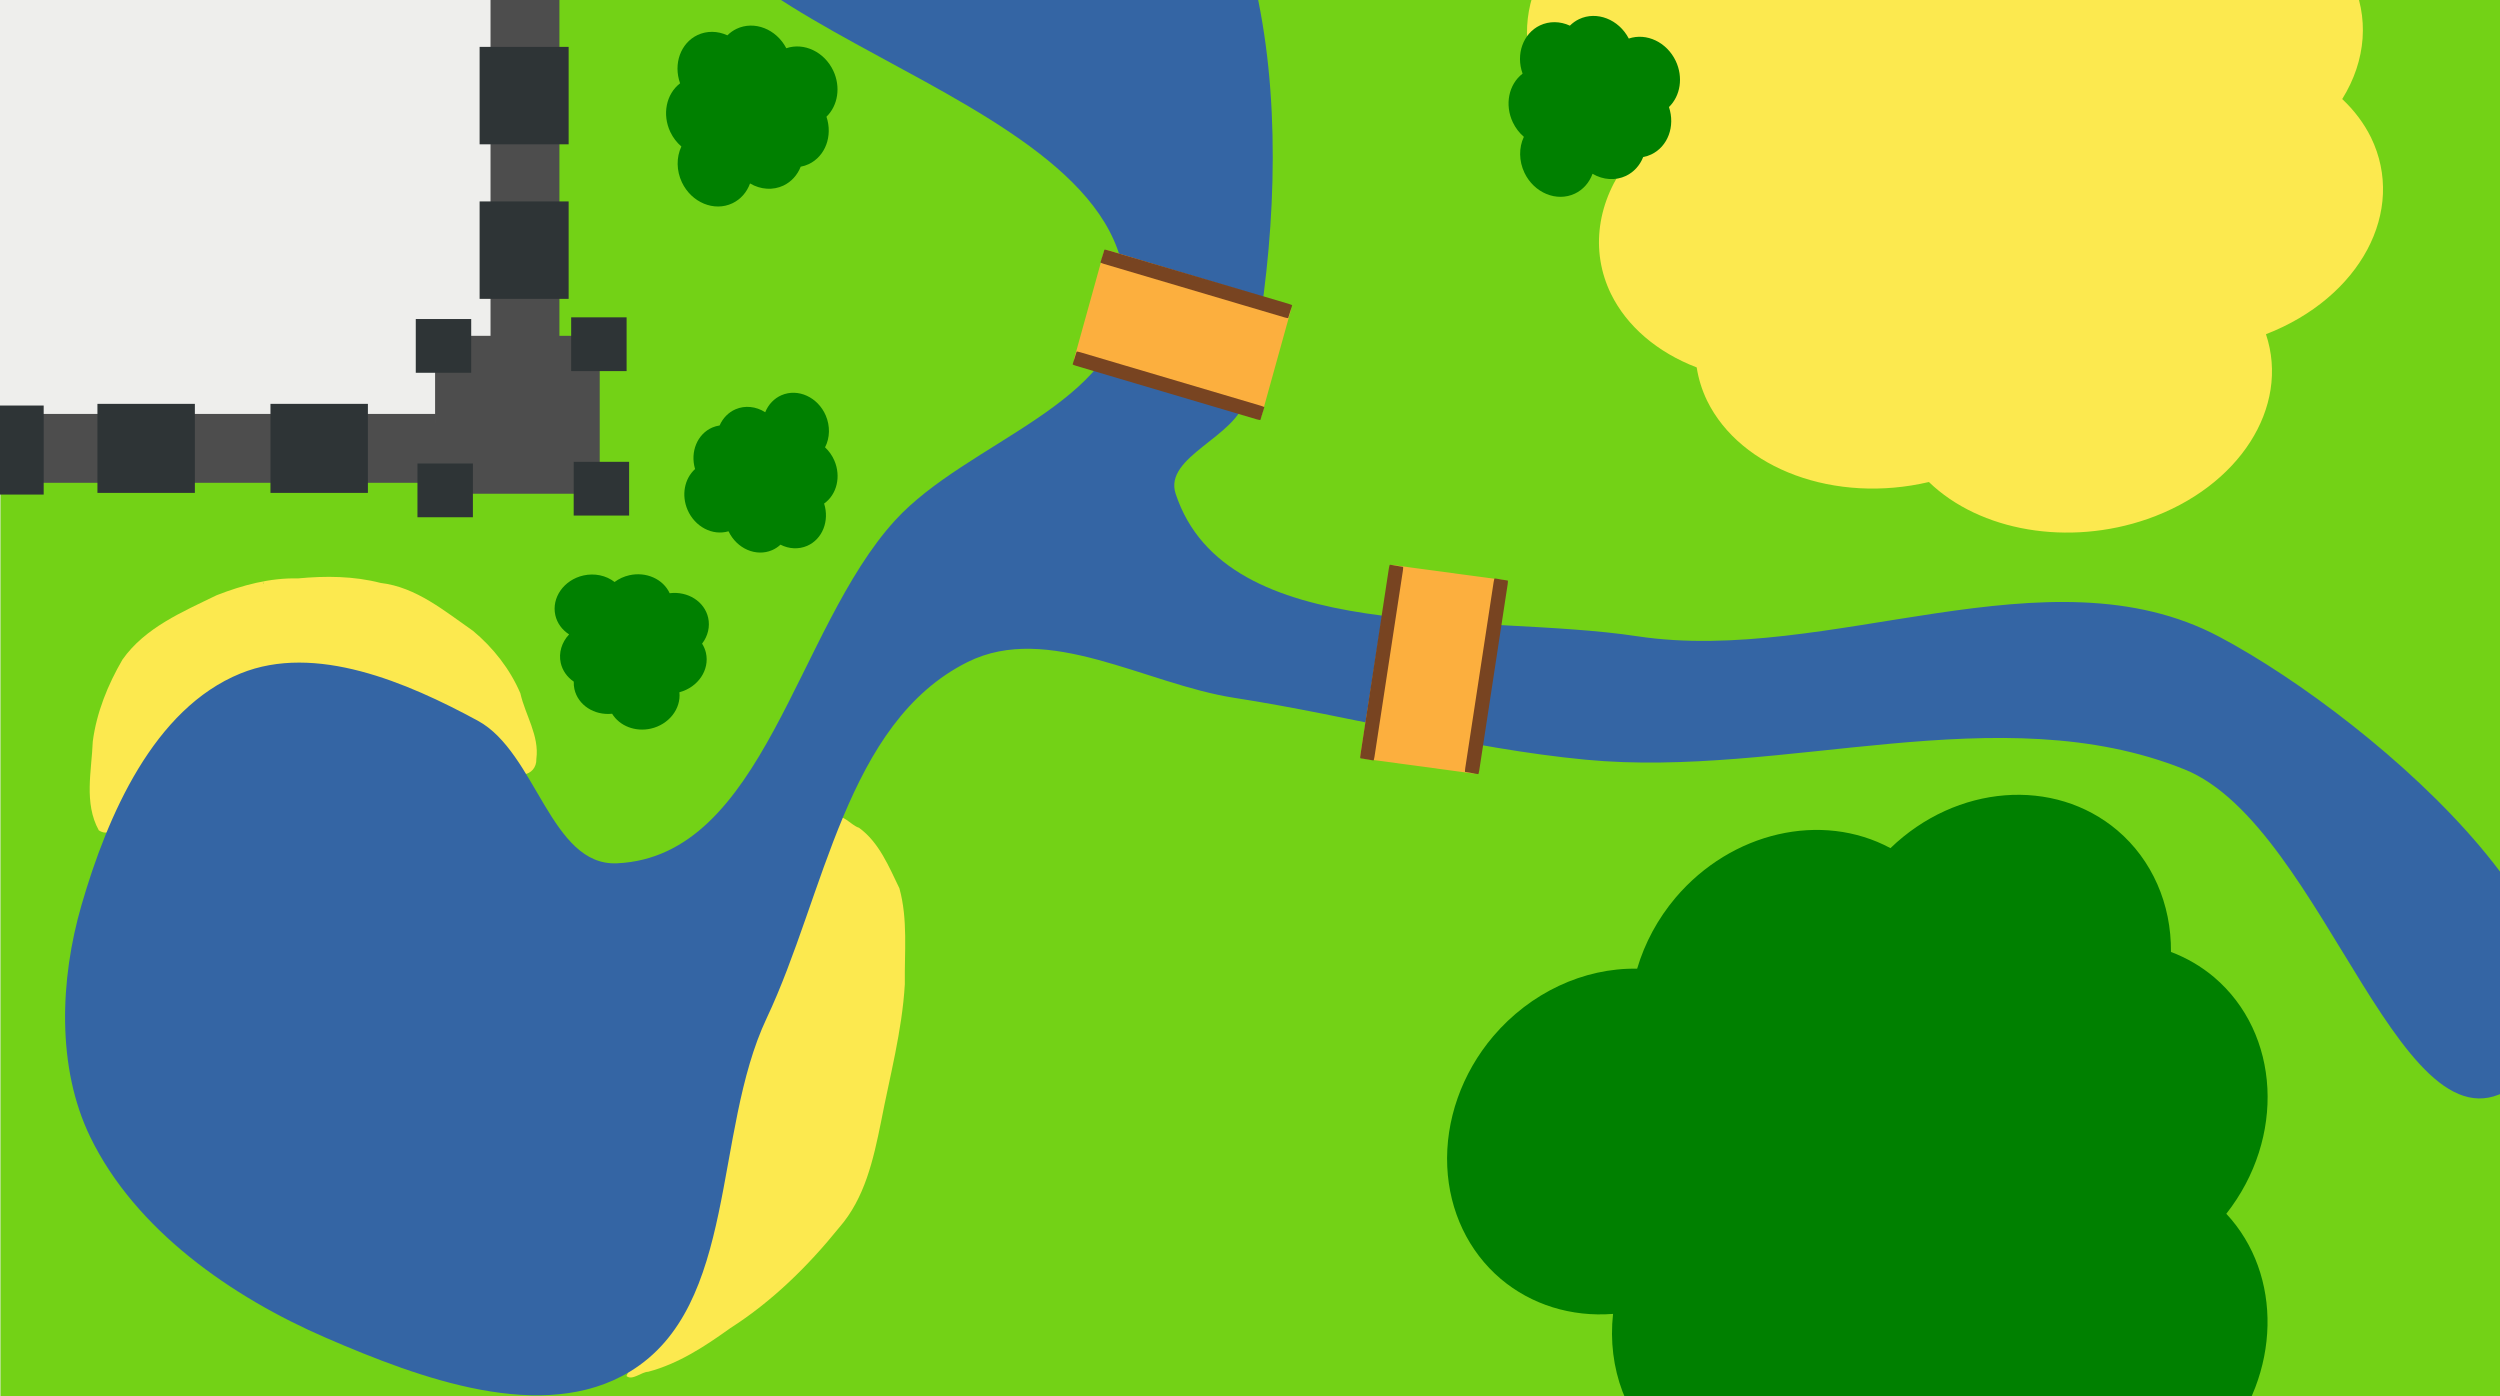
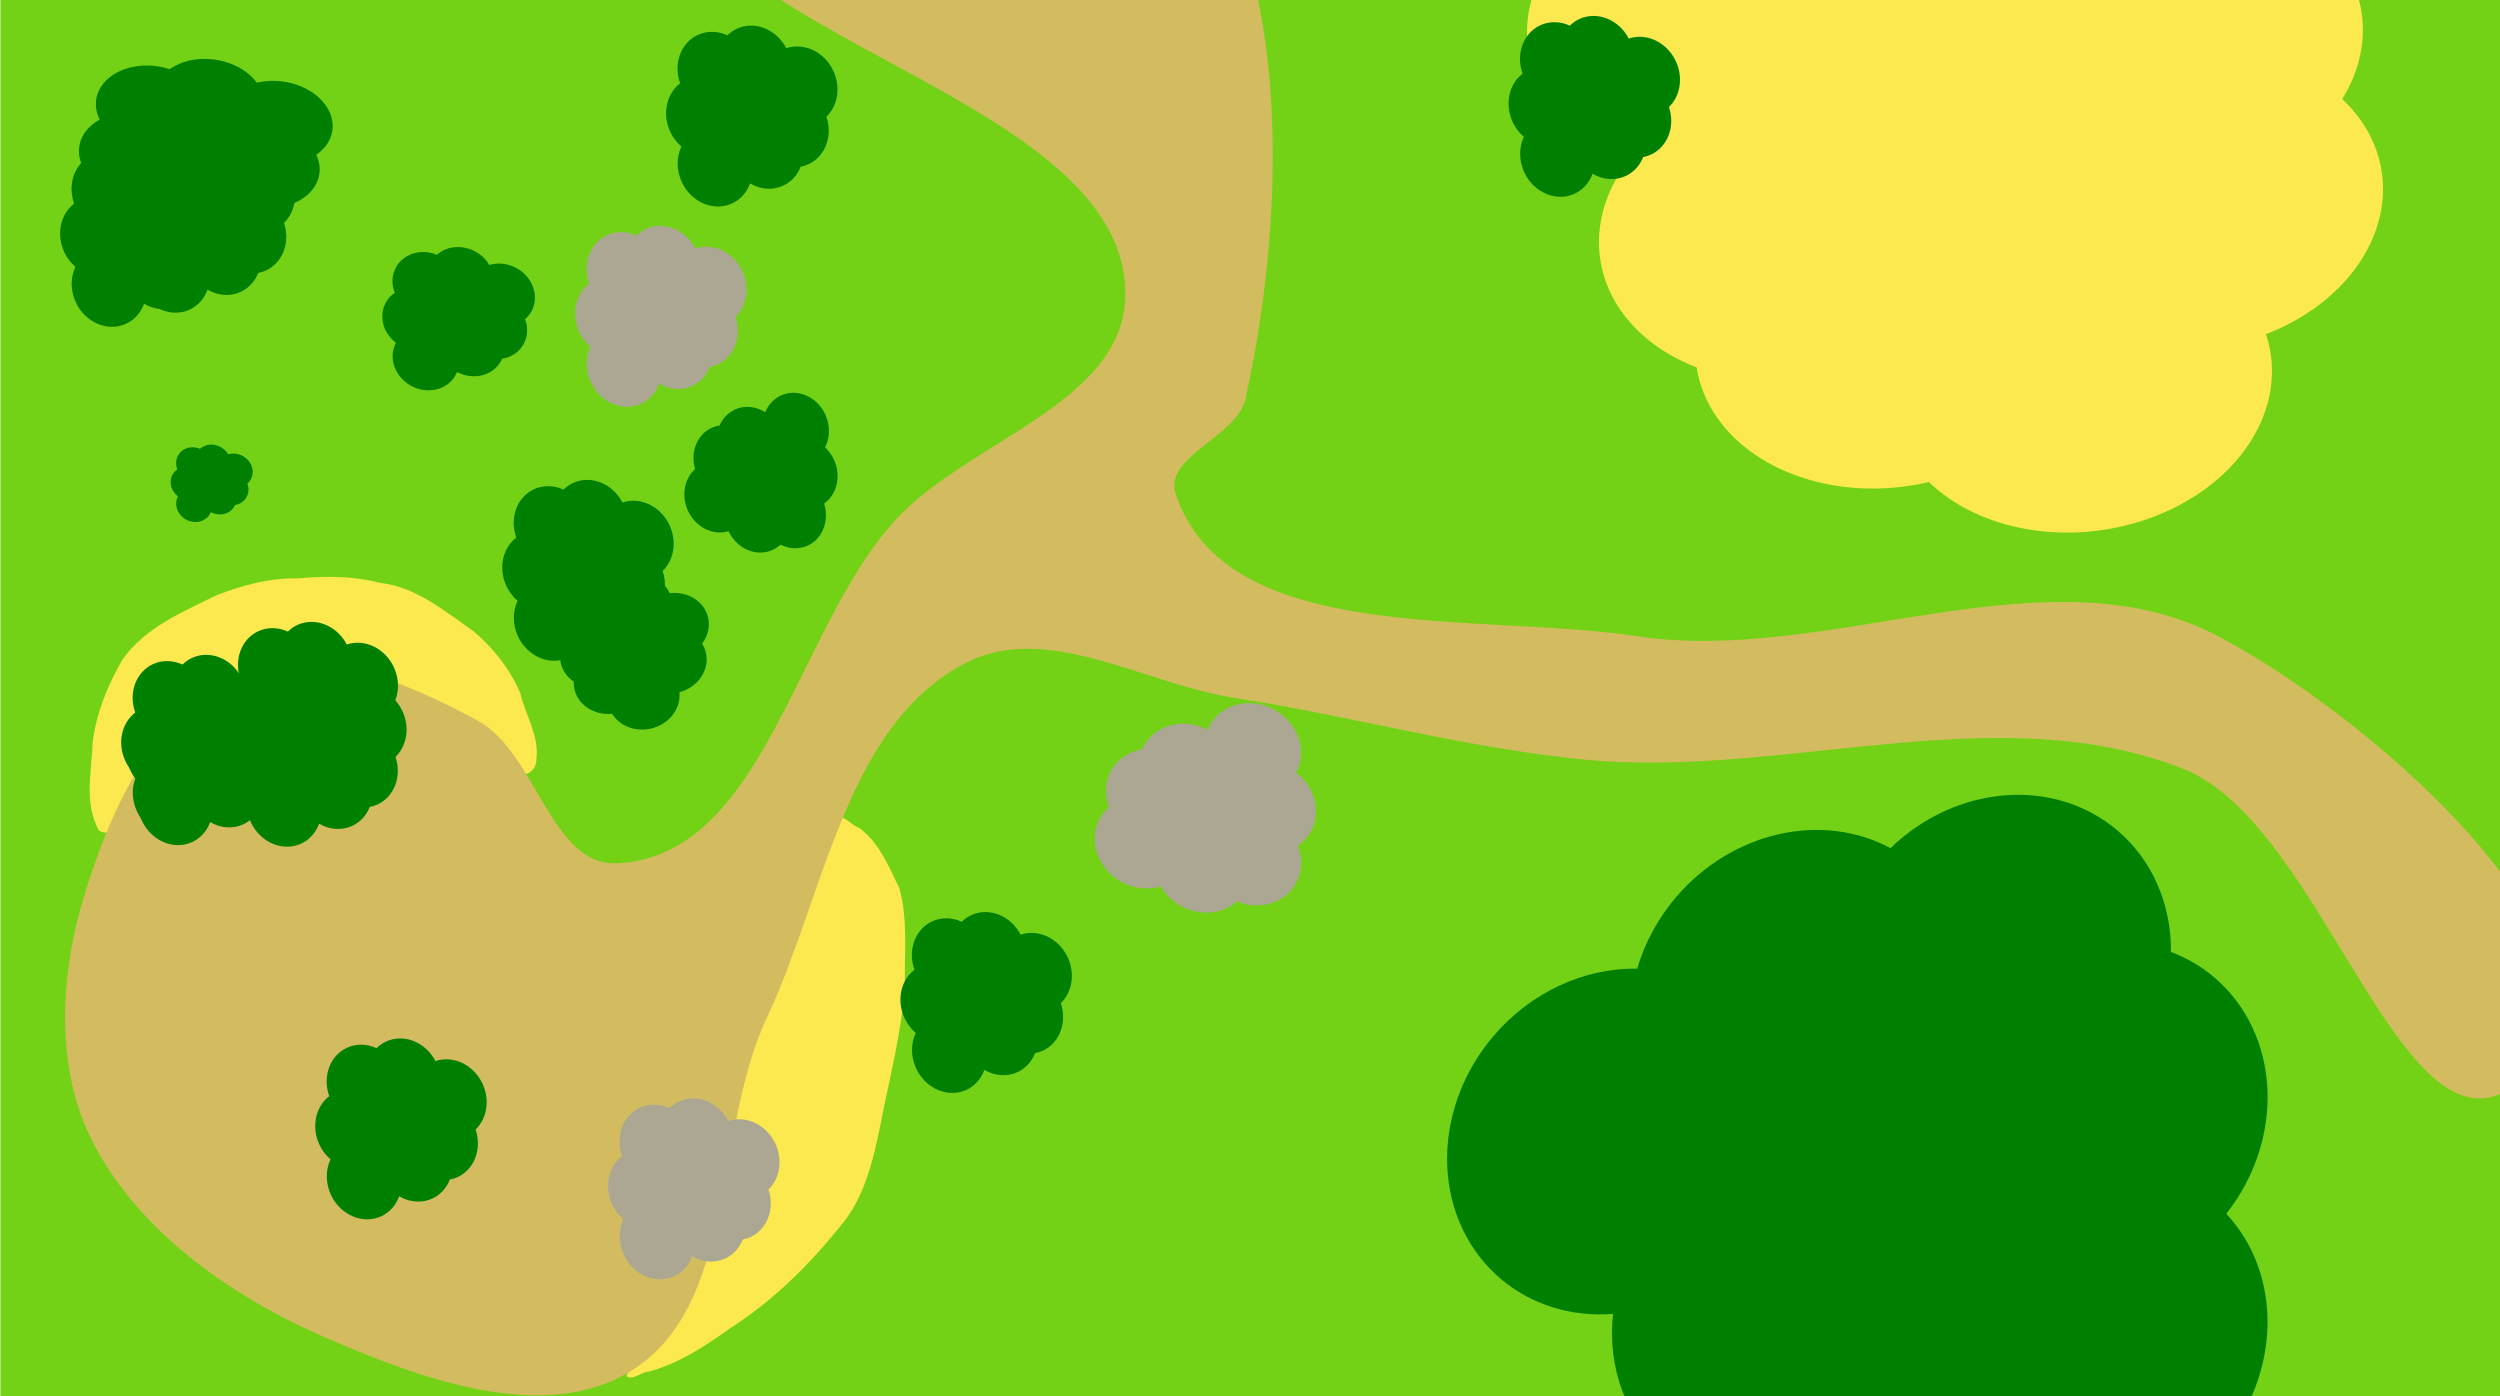
<svg xmlns="http://www.w3.org/2000/svg" xmlns:xlink="http://www.w3.org/1999/xlink" version="1.1" id="svg16054" viewBox="0 0 2125.984 1187.008" height="33.5cm" width="60cm">
  <defs id="defs16056">
    <pattern id="pattern6063" height="17.852" width="24.817" y="0" x="0" patternUnits="userSpaceOnUse" patternTransform="matrix(1,0,0,-1,-4171.3,1094.507)">
      <g id="g6065">
        <g id="g6067" clip-path="url(#clipPath6059)">
          <g id="g6069" transform="translate(1.834,14.3574)">
            <path id="path6071" style="fill:none;stroke:#ffffff;stroke-opacity:1;stroke-width:0.5;stroke-linecap:round;stroke-linejoin:round;stroke-miterlimit:10;stroke-dasharray:none" d="M 0,0 C 0,0 3,2.5 6.75,1.5" />
          </g>
          <g id="g6073" transform="translate(8.5029,10.9883)">
            <path id="path6075" style="fill:none;stroke:#ffffff;stroke-opacity:1;stroke-width:0.5;stroke-linecap:round;stroke-linejoin:round;stroke-miterlimit:10;stroke-dasharray:none" d="M 0,0 C 0,0 3.285,2.112 6.883,0.657" />
          </g>
          <g id="g6077" transform="translate(0.25,5.2002)">
            <path id="path6079" style="fill:none;stroke:#ffffff;stroke-opacity:1;stroke-width:0.5;stroke-linecap:round;stroke-linejoin:round;stroke-miterlimit:10;stroke-dasharray:none" d="M 0,0 C 0,0 3.285,2.111 6.883,0.657" />
          </g>
          <g id="g6081" transform="translate(16.8125,5.2002)">
            <path id="path6083" style="fill:none;stroke:#ffffff;stroke-opacity:1;stroke-width:0.5;stroke-linecap:round;stroke-linejoin:round;stroke-miterlimit:10;stroke-dasharray:none" d="M 0,0 C 0,0 3.285,2.111 6.883,0.657" />
          </g>
          <g id="g6085" transform="translate(17.6528,16.8242)">
            <path id="path6087" style="fill:none;stroke:#ffffff;stroke-opacity:1;stroke-width:0.5;stroke-linecap:round;stroke-linejoin:round;stroke-miterlimit:10;stroke-dasharray:none" d="M 0,0 C 0,0 3.48,1.771 6.915,-0.035" />
          </g>
          <g id="g6089" transform="translate(8.5029,0.25)">
            <path id="path6091" style="fill:none;stroke:#ffffff;stroke-opacity:1;stroke-width:0.5;stroke-linecap:round;stroke-linejoin:round;stroke-miterlimit:10;stroke-dasharray:none" d="M 0,0 C 0,0 3.285,2.112 6.883,0.657" />
          </g>
        </g>
      </g>
    </pattern>
    <clipPath id="clipPath6059" clipPathUnits="userSpaceOnUse">
      <path id="path6061" d="m 0,17.852 24.817,0 L 24.817,0 0,0 0,17.852 Z" />
    </clipPath>
    <pattern patternUnits="userSpaceOnUse" width="62.722" height="13.94" patternTransform="translate(311.7648,-798.7509)" id="pattern17603">
      <path style="fill:none;fill-rule:evenodd;stroke:#c6d8ec;stroke-width:5;stroke-linecap:round;stroke-linejoin:miter;stroke-miterlimit:4;stroke-dasharray:none;stroke-opacity:1" d="m 2.519,11.046 c 1.968,-3.141 4.918,-5.657 8.33,-7.104 3.413,-1.447 7.272,-1.818 10.898,-1.048 3.417,0.726 6.543,2.411 9.614,4.076 3.071,1.665 6.197,3.35 9.614,4.076 3.626,0.77 7.485,0.399 10.898,-1.048 3.413,-1.447 6.363,-3.963 8.33,-7.104" id="path16841" />
    </pattern>
    <linearGradient id="linearGradient10874">
      <stop offset="0" style="stop-color:#3c1a0f;stop-opacity:1" id="stop10876" />
      <stop offset="1" style="stop-color:#d7bbb3;stop-opacity:1" id="stop10878" />
    </linearGradient>
    <linearGradient id="linearGradient10852">
      <stop offset="0" style="stop-color:#391b0f;stop-opacity:1" id="stop10854" />
      <stop offset="0.11" style="stop-color:#5b2318;stop-opacity:1" id="stop10856" />
      <stop offset="0.275" style="stop-color:#5b2318;stop-opacity:1" id="stop10858" />
      <stop offset="1" style="stop-color:#905036;stop-opacity:1" id="stop10860" />
    </linearGradient>
    <linearGradient id="linearGradient10752">
      <stop offset="0" style="stop-color:#905036;stop-opacity:1" id="stop10754" />
      <stop offset="0.225" style="stop-color:#5b2318;stop-opacity:1" id="stop10760" />
      <stop offset="0.613" style="stop-color:#5b2318;stop-opacity:1" id="stop10762" />
      <stop offset="1" style="stop-color:#905036;stop-opacity:1" id="stop10756" />
    </linearGradient>
    <linearGradient gradientUnits="userSpaceOnUse" xlink:href="#linearGradient10752" id="linearGradient10758" y2="349.533" x2="498.753" y1="756.474" x1="498.753" />
    <linearGradient gradientTransform="matrix(0.9367908,-0.8592913,0.8592709,0.936813,-400.209,462.7856)" gradientUnits="userSpaceOnUse" xlink:href="#linearGradient10852" id="linearGradient10797" y2="353.797" x2="498.753" y1="750.285" x1="498.753" />
    <linearGradient gradientTransform="matrix(0.9367908,-0.8592913,0.8592709,0.936813,-400.209,462.7856)" gradientUnits="userSpaceOnUse" xlink:href="#linearGradient10874" id="linearGradient10872" y2="278.814" x2="509.897" y1="544.747" x1="509.971" />
    <pattern patternUnits="userSpaceOnUse" width="27.389" height="21.849" patternTransform="translate(908.4933,821.8502)" id="pattern11050">
      <path id="path11012" d="m 11.007,11.767 c 3.539,-1.007 3.37,-1.511 6.74,0.168 3.37,1.679 2.022,2.518 0.674,4.029 -1.348,1.511 -5.898,4.869 -7.583,3.022 -1.685,-1.847 -3.707,-1.511 -2.865,-3.358 0.843,-1.847 3.033,-3.861 3.033,-3.861 z" style="fill:#8b4c33;fill-opacity:1;stroke:none" />
      <path id="path11014" d="m 19.938,4.883 c -2.696,1.679 -4.381,2.183 -3.707,3.694 0.674,1.511 2.191,3.022 3.37,3.022 1.18,0 3.707,2.015 4.887,0.504 1.18,-1.511 3.202,-2.183 2.865,-4.197 -0.337,-2.015 0,-2.518 -2.696,-3.358 -2.696,-0.839 -4.718,0.336 -4.718,0.336 z" style="fill:#8b4c33;fill-opacity:1;stroke:none" />
      <path id="path11016" d="m 21.117,14.957 c -1.685,2.183 -3.37,2.183 -3.202,3.526 0.169,1.343 1.18,3.526 3.37,3.358 2.191,-0.168 4.718,-0.504 4.887,-2.518 0.169,-2.015 1.854,-4.197 0,-4.869 -1.854,-0.672 -5.055,0.504 -5.055,0.504 z" style="fill:#8b4c33;fill-opacity:1;stroke:none" />
      <path id="path11018" d="m 8.816,8.409 c 3.033,0.839 4.044,0.336 4.718,-0.168 0.674,-0.504 1.18,-1.175 2.359,-2.686 1.18,-1.511 0.674,-3.19 -0.169,-4.365 -0.843,-1.175 -0.843,-1.175 -2.696,-0.504 -1.854,0.672 -3.202,1.007 -3.202,3.022 0,2.015 -1.011,4.701 -1.011,4.701 z" style="fill:#8b4c33;fill-opacity:1;stroke:none" />
      <path id="path11020" d="m 7.805,3.204 c -0.337,2.35 0.843,3.694 -1.011,5.372 -1.854,1.679 -4.381,5.372 -5.055,2.518 -0.674,-2.854 -2.865,-4.197 -1.011,-6.884 1.854,-2.686 2.191,-4.869 4.213,-4.029 2.022,0.839 2.865,3.022 2.865,3.022 z" style="fill:#8b4c33;fill-opacity:1;stroke:none" />
      <path id="path11022" d="m 7.468,10.591 c 1.854,-0.504 2.528,-1.343 1.011,2.183 -1.517,3.526 -3.37,7.723 -4.381,7.219 -1.011,-0.504 -2.528,-3.861 -2.191,-5.205 0.337,-1.343 2.359,-1.175 3.202,-2.35 0.843,-1.175 2.359,-1.847 2.359,-1.847 z" style="fill:#8b4c33;fill-opacity:1;stroke:none" />
    </pattern>
    <linearGradient id="linearGradient5542">
      <stop style="stop-color:#ff8037;stop-opacity:1" offset="0" id="stop5544" />
      <stop style="stop-color:#ffa546;stop-opacity:1" offset="1" id="stop5546" />
    </linearGradient>
    <linearGradient id="linearGradient5552">
      <stop id="stop5554" offset="0" style="stop-color:#fa8a8d;stop-opacity:1" />
      <stop id="stop5556" offset="1" style="stop-color:#f9353a;stop-opacity:1" />
    </linearGradient>
    <linearGradient id="linearGradient5536">
      <stop style="stop-color:#a8ed81;stop-opacity:1" offset="0" id="stop5538" />
      <stop style="stop-color:#66c430;stop-opacity:1" offset="1" id="stop5540" />
    </linearGradient>
    <linearGradient id="linearGradient5518">
      <stop style="stop-color:#ffd05b;stop-opacity:1" offset="0" id="stop5520" />
      <stop style="stop-color:#fff0cb;stop-opacity:1" offset="1" id="stop5522" />
    </linearGradient>
    <linearGradient id="linearGradient5524">
      <stop style="stop-color:#bbd5f8;stop-opacity:1" offset="0" id="stop5526" />
      <stop style="stop-color:#5e99ea;stop-opacity:1" offset="1" id="stop5528" />
    </linearGradient>
    <linearGradient id="linearGradient5512">
      <stop style="stop-color:#dfa0ed;stop-opacity:1" offset="0" id="stop5514" />
      <stop style="stop-color:#c650df;stop-opacity:1" offset="1" id="stop5516" />
    </linearGradient>
    <radialGradient gradientTransform="matrix(0.8503125,-0.1513306,0.02384544,0.8912944,151.9763,170.9102)" r="19" fy="130" fx="1036" cy="130" cx="1036" gradientUnits="userSpaceOnUse" id="radialGradient5612" xlink:href="#linearGradient5614" />
    <linearGradient id="linearGradient5614">
      <stop style="stop-color:#8a8a8a;stop-opacity:1" offset="0" id="stop5616" />
      <stop style="stop-color:#ffffff;stop-opacity:1" offset="1" id="stop5618" />
    </linearGradient>
  </defs>
  <g id="layer2" style="display:inline">
    <rect style="opacity:1;fill:#73d216;fill-opacity:1;stroke:#3465a4;stroke-width:0;stroke-miterlimit:4;stroke-dasharray:none;stroke-dashoffset:0;stroke-opacity:1" id="rect16686" width="1614.286" height="2128.572" x="-1189.129" y="0.404" transform="matrix(0,-1,1,0,0,0)" />
    <path style="display:inline;fill:#fce94f;fill-opacity:1" d="m 532.727,1170.156 c 6.819,-16.456 24.601,-31.276 32.684,-49.043 12.542,-31.077 14.745,-65.108 22.238,-97.577 10.95,-54.569 23.349,-109.79 49.734,-159.294 14.445,-43.817 33.323,-86.403 45.547,-130.975 2.781,-14.668 12.042,-30.608 26.348,-37.725 7.157,-4.501 14.342,6.347 21.222,8.392 17.087,12.388 25.408,33.061 34.347,51.461 7.31,26.421 4.251,54.413 4.612,81.535 -2.299,39.703 -12.796,78.401 -20.283,117.339 -6.429,31.692 -13.692,64.719 -35.64,89.756 -26.491,32.788 -56.898,62.676 -92.538,85.453 -21.514,15.407 -43.923,30.219 -69.81,37.069 -5.713,0.076 -13.542,7.829 -18.46,3.609 z" id="path4859" />
    <path style="display:inline;fill:#fce94f;fill-opacity:1" d="m 84.05,706.157 c -12.852,-23.224 -6.127,-50.558 -5.156,-75.634 3.215,-24.655 12.838,-48.283 25.256,-69.624 19.216,-27.265 51.184,-40.626 80.152,-54.746 22.013,-8.585 45.287,-14.852 69.099,-14.278 23.439,-2.219 47.336,-2.077 70.236,3.841 30.363,3.544 54.421,23.964 78.605,40.763 17.117,14.223 31.486,32.534 40.269,53.075 4.209,18.642 16.219,36.012 13.61,55.803 0.53,15.17 -20.116,19.008 -22.592,2.475 -7.207,-19.549 -29.256,-25.623 -45.398,-36.022 -46.981,-23.101 -98.867,-44.759 -152.382,-38.001 -47.657,6.258 -86.218,40.708 -111.357,79.888 -7.345,12.184 -16.36,24.336 -20.784,37.664 -0.038,9.42 -9.545,21.405 -19.559,14.796 z M 224.323,495.913 c -1.169,-1.37 -0.887,0.937 0,0 z m 57.091,-2.499 -2.387,0.004 2.387,-0.004 z" id="path4325" />
-     <g id="g5306" transform="translate(273.1864,662.856)">
-       <path id="path17612" d="m -196.508,303.876 c 38.335,79.105 120.034,136.167 200.727,171.035 79.549,34.374 184.34,73.549 258.403,28.556 91.785,-55.76 70.298,-203.406 116.176,-300.509 49.522,-104.818 67.154,-251.235 170.948,-302.869 68.24,-33.947 151.295,18.792 226.61,30.482 99.956,15.515 198.168,43 298.862,52.615 168.984,16.135 351.662,-55.04 509.19,8.21 120.565,48.409 187.287,349.611 285.847,264.963 115.399,-99.11 -121.769,-306.382 -256.137,-377.692 -145.751,-77.35 -331.863,24.211 -495.012,-0.465 -135.386,-20.477 -349.536,8.894 -392.518,-121.11 -10.513,-31.796 52.205,-48.307 59.425,-81.009 39.961,-180.982 42.339,-438.876 -109.521,-545.129 -102.569,-71.765 -330.467,-61.672 -371.246,56.682 -59.933,173.947 382.55,217.779 378.511,401.717 -1.997,90.958 -134.339,123.082 -195.713,190.242 C 403.603,-128.003 376.594,65.516 251.555,71.29 195.127,73.895 182.809,-23.018 133.155,-49.953 72.881,-82.649 -5.066,-116 -68.589,-90.176 -142.391,-60.173 -181.705,30.327 -203.887,106.844 c -18.3,63.125 -21.283,137.888 7.379,197.032 z" style="fill:#3465a4;fill-opacity:1;fill-rule:evenodd;stroke:none;stroke-width:1px;stroke-linecap:butt;stroke-linejoin:miter;stroke-opacity:1" />
+     <g id="g5306" transform="translate(273.1864,662.856)" style="fill:#d3bc5f">
+       <path id="path17612" d="m -196.508,303.876 c 38.335,79.105 120.034,136.167 200.727,171.035 79.549,34.374 184.34,73.549 258.403,28.556 91.785,-55.76 70.298,-203.406 116.176,-300.509 49.522,-104.818 67.154,-251.235 170.948,-302.869 68.24,-33.947 151.295,18.792 226.61,30.482 99.956,15.515 198.168,43 298.862,52.615 168.984,16.135 351.662,-55.04 509.19,8.21 120.565,48.409 187.287,349.611 285.847,264.963 115.399,-99.11 -121.769,-306.382 -256.137,-377.692 -145.751,-77.35 -331.863,24.211 -495.012,-0.465 -135.386,-20.477 -349.536,8.894 -392.518,-121.11 -10.513,-31.796 52.205,-48.307 59.425,-81.009 39.961,-180.982 42.339,-438.876 -109.521,-545.129 -102.569,-71.765 -330.467,-61.672 -371.246,56.682 -59.933,173.947 382.55,217.779 378.511,401.717 -1.997,90.958 -134.339,123.082 -195.713,190.242 C 403.603,-128.003 376.594,65.516 251.555,71.29 195.127,73.895 182.809,-23.018 133.155,-49.953 72.881,-82.649 -5.066,-116 -68.589,-90.176 -142.391,-60.173 -181.705,30.327 -203.887,106.844 c -18.3,63.125 -21.283,137.888 7.379,197.032 z" style="fill:#d3bc5f;fill-opacity:1;fill-rule:evenodd;stroke:none;stroke-width:1px;stroke-linecap:butt;stroke-linejoin:miter;stroke-opacity:1" />
    </g>
  </g>
  <g id="layer7" />
  <g id="layer3" style="display:inline">
    <path d="m 459.592,140.039 a 153.196,138.371 40.309 0 0 -95.383,45.502 153.196,138.371 40.309 0 0 -29.758,95.484 153.196,138.371 40.309 0 0 -118.273,44.637 153.196,138.371 40.309 0 0 -30.018,91.633 153.196,138.371 40.309 0 0 -23.812,21.475 153.196,138.371 40.309 0 0 12.742,190.467 153.196,138.371 40.309 0 0 48.324,169.158 153.196,138.371 40.309 0 0 196.193,4.152 153.196,138.371 40.309 0 0 201.234,-10.467 153.196,138.371 40.309 0 0 21.43,-36.596 A 153.196,138.371 40.309 0 0 745.582,709.969 153.196,138.371 40.309 0 0 730.539,516.939 153.196,138.371 40.309 0 0 688.457,334.24 153.196,138.371 40.309 0 0 628.02,301.523 153.196,138.371 40.309 0 0 570.545,179.129 153.196,138.371 40.309 0 0 459.592,140.039 Z" id="path16717" style="opacity:1;fill:#008000;fill-opacity:1;stroke:#3465a4;stroke-width:0;stroke-miterlimit:4;stroke-dasharray:none;stroke-dashoffset:0;stroke-opacity:1" transform="matrix(0,-1,1,0,1090.698,1451.787)" />
    <g id="g16729" transform="matrix(2.061841,0.8706938,-1.029375,1.744002,827.9637,165.5965)">
      <path style="opacity:1;fill:#fce94f;fill-opacity:1;stroke:#3465a4;stroke-width:0;stroke-miterlimit:4;stroke-dasharray:none;stroke-dashoffset:0;stroke-opacity:1" d="m 163.374,-232.877 a 64.681,71.611 41.048 0 0 1.754,96.481 64.681,71.611 41.048 0 0 44.45,14.484 64.681,71.611 41.048 0 0 20.151,55.551 64.681,71.611 41.048 0 0 42.649,14.583 64.681,71.611 41.048 0 0 9.893,11.259 64.681,71.611 41.048 0 0 89.102,-4.808 64.681,71.611 41.048 0 0 79.357,-21.568 64.681,71.611 41.048 0 0 3.123,-91.677 64.681,71.611 41.048 0 0 -3.68,-94.121 64.681,71.611 41.048 0 0 -16.976,-10.237 64.681,71.611 41.048 0 0 -20.652,-48.562 64.681,71.611 41.048 0 0 -90.314,5.868 64.681,71.611 41.048 0 0 -85.648,18.569 64.681,71.611 41.048 0 0 -15.656,28.051 64.681,71.611 41.048 0 0 -57.555,26.128 z" id="path16731" />
    </g>
-     <rect style="fill:#eeeeec;fill-opacity:1" id="rect4283" width="485.714" height="452.857" x="-11.429" y="-77.278" />
    <path style="fill:#fce94f;fill-opacity:1" d="" id="path4327" transform="translate(0,-1.2207033e-4)" />
    <path style="fill:#fce94f;fill-opacity:1" d="" id="path4331" transform="translate(0,-1.2207033e-4)" />
  </g>
-   <g id="layer5">
-     <rect style="fill:#4d4d4d;fill-opacity:1" id="rect4286" width="140" height="134.286" x="370" y="285.579" />
-     <rect style="fill:#4d4d4d;fill-opacity:1" id="rect4290" width="58.571" height="404.286" x="417.143" y="-97.278" />
-     <rect style="fill:#4d4d4d;fill-opacity:1" id="rect4292" width="424.286" height="44.286" x="-20" y="359.865" ry="0" transform="translate(0,-1.2207033e-4)" />
-     <rect style="fill:#4d4d4d;fill-opacity:1" id="rect4290-9" width="58.571" height="404.286" x="352.008" y="-370.714" transform="matrix(0,1,-1,0,0,0)" />
-   </g>
-   <g id="layer6">
-     <rect style="fill:#2e3436;fill-opacity:1" id="rect4359" width="47.143" height="45.714" x="485.714" y="269.865" />
-     <rect style="fill:#2e3436;fill-opacity:1" id="rect4328-0" width="75.714" height="82.857" x="407.857" y="39.865" />
-     <rect style="fill:#2e3436;fill-opacity:1" id="rect4328-9" width="75.714" height="82.857" x="407.857" y="171.293" />
-     <rect style="display:inline;fill:#2e3436;fill-opacity:1" id="rect4328-3" width="75.714" height="82.857" x="343.436" y="-312.857" transform="matrix(0,1,-1,0,0,0)" />
-     <rect style="fill:#2e3436;fill-opacity:1" id="rect4328-6" width="75.714" height="82.857" x="343.436" y="-165.714" transform="matrix(0,1,-1,0,0,0)" />
-     <rect style="fill:#2e3436;fill-opacity:1" id="rect4328-06" width="75.714" height="82.857" x="344.865" y="-37.143" transform="matrix(0,1,-1,0,0,0)" />
-     <rect style="fill:#2e3436;fill-opacity:1" id="rect4359-6" width="47.143" height="45.714" x="487.857" y="392.722" />
-     <rect style="fill:#2e3436;fill-opacity:1" id="rect4359-1" width="47.143" height="45.714" x="355" y="394.151" />
-     <rect style="fill:#2e3436;fill-opacity:1" id="rect4359-8" width="47.143" height="45.714" x="353.571" y="271.294" />
-   </g>
+   <g id="layer5" />
+   <g id="layer6" />
  <g id="layer1" transform="translate(325.7143,386.0743)" style="display:inline">
    <g id="g16741" transform="matrix(0,-0.4819911,0.481991,0,1400.104,17.12623)" />
-     <g id="g5561" transform="matrix(1.326199,0.173191,-0.1868309,1.229377,-260.1508,-200.2908)">
-       <g style="fill:#fcaf3e;fill-opacity:1" transform="matrix(0.9845918,-0.1748687,0.1748687,0.9845918,-22.74182,156.9898)" id="g5245">
-         <rect ry="2.562" rx="2.562" transform="matrix(-0.179506,0.9837569,-0.9837569,-0.179506,0,0)" y="-956.274" x="-42.604" height="74.965" width="133.911" id="rect4946" style="color:#000000;clip-rule:nonzero;display:inline;overflow:visible;visibility:visible;opacity:1;isolation:auto;mix-blend-mode:normal;color-interpolation:sRGB;color-interpolation-filters:linearRGB;solid-color:#000000;solid-opacity:1;fill:#fcaf3e;fill-opacity:1;fill-rule:evenodd;stroke:none;stroke-width:10;stroke-linecap:round;stroke-linejoin:round;stroke-miterlimit:4;stroke-dasharray:none;stroke-dashoffset:0;stroke-opacity:1;color-rendering:auto;image-rendering:auto;shape-rendering:auto;text-rendering:auto;enable-background:accumulate" />
-       </g>
-       <g id="g5553" transform="matrix(0.1186041,-0.1748687,0.02106472,0.9845918,752.0277,156.9898)" style="fill:#784421;fill-opacity:1">
-         <rect style="color:#000000;clip-rule:nonzero;display:inline;overflow:visible;visibility:visible;opacity:1;isolation:auto;mix-blend-mode:normal;color-interpolation:sRGB;color-interpolation-filters:linearRGB;solid-color:#000000;solid-opacity:1;fill:#784421;fill-opacity:1;fill-rule:evenodd;stroke:none;stroke-width:10;stroke-linecap:round;stroke-linejoin:round;stroke-miterlimit:4;stroke-dasharray:none;stroke-dashoffset:0;stroke-opacity:1;color-rendering:auto;image-rendering:auto;shape-rendering:auto;text-rendering:auto;enable-background:accumulate" id="rect5555" width="133.911" height="74.965" x="-42.604" y="-956.274" transform="matrix(-0.179506,0.9837569,-0.9837569,-0.179506,0,0)" rx="2.562" ry="2.562" />
-       </g>
-       <g style="fill:#784421;fill-opacity:1" transform="matrix(0.1186041,-0.1748687,0.02106472,0.9845918,819.2029,156.9898)" id="g5557">
-         <rect ry="2.562" rx="2.562" transform="matrix(-0.179506,0.9837569,-0.9837569,-0.179506,0,0)" y="-956.274" x="-42.604" height="74.965" width="133.911" id="rect5559" style="color:#000000;clip-rule:nonzero;display:inline;overflow:visible;visibility:visible;opacity:1;isolation:auto;mix-blend-mode:normal;color-interpolation:sRGB;color-interpolation-filters:linearRGB;solid-color:#000000;solid-opacity:1;fill:#784421;fill-opacity:1;fill-rule:evenodd;stroke:none;stroke-width:10;stroke-linecap:round;stroke-linejoin:round;stroke-miterlimit:4;stroke-dasharray:none;stroke-dashoffset:0;stroke-opacity:1;color-rendering:auto;image-rendering:auto;shape-rendering:auto;text-rendering:auto;enable-background:accumulate" />
-       </g>
-     </g>
-     <g style="display:inline" id="g5561-2" transform="matrix(-0.3521813,1.290259,-1.192481,-0.3525088,1216.853,-1192.315)">
-       <g style="fill:#fcaf3e;fill-opacity:1" transform="matrix(0.9845918,-0.1748687,0.1748687,0.9845918,-22.74182,156.9898)" id="g5245-3">
-         <rect ry="2.562" rx="2.562" transform="matrix(-0.179506,0.9837569,-0.9837569,-0.179506,0,0)" y="-956.274" x="-42.604" height="74.965" width="133.911" id="rect4946-7" style="color:#000000;clip-rule:nonzero;display:inline;overflow:visible;visibility:visible;opacity:1;isolation:auto;mix-blend-mode:normal;color-interpolation:sRGB;color-interpolation-filters:linearRGB;solid-color:#000000;solid-opacity:1;fill:#fcaf3e;fill-opacity:1;fill-rule:evenodd;stroke:none;stroke-width:10;stroke-linecap:round;stroke-linejoin:round;stroke-miterlimit:4;stroke-dasharray:none;stroke-dashoffset:0;stroke-opacity:1;color-rendering:auto;image-rendering:auto;shape-rendering:auto;text-rendering:auto;enable-background:accumulate" />
-       </g>
-       <g id="g5553-5" transform="matrix(0.1186041,-0.1748687,0.02106472,0.9845918,752.0277,156.9898)" style="fill:#784421;fill-opacity:1">
-         <rect style="color:#000000;clip-rule:nonzero;display:inline;overflow:visible;visibility:visible;opacity:1;isolation:auto;mix-blend-mode:normal;color-interpolation:sRGB;color-interpolation-filters:linearRGB;solid-color:#000000;solid-opacity:1;fill:#784421;fill-opacity:1;fill-rule:evenodd;stroke:none;stroke-width:10;stroke-linecap:round;stroke-linejoin:round;stroke-miterlimit:4;stroke-dasharray:none;stroke-dashoffset:0;stroke-opacity:1;color-rendering:auto;image-rendering:auto;shape-rendering:auto;text-rendering:auto;enable-background:accumulate" id="rect5555-9" width="133.911" height="74.965" x="-42.604" y="-956.274" transform="matrix(-0.179506,0.9837569,-0.9837569,-0.179506,0,0)" rx="2.562" ry="2.562" />
-       </g>
-       <g style="fill:#784421;fill-opacity:1" transform="matrix(0.1186041,-0.1748687,0.02106472,0.9845918,819.2029,156.9898)" id="g5557-2">
-         <rect ry="2.562" rx="2.562" transform="matrix(-0.179506,0.9837569,-0.9837569,-0.179506,0,0)" y="-956.274" x="-42.604" height="74.965" width="133.911" id="rect5559-2" style="color:#000000;clip-rule:nonzero;display:inline;overflow:visible;visibility:visible;opacity:1;isolation:auto;mix-blend-mode:normal;color-interpolation:sRGB;color-interpolation-filters:linearRGB;solid-color:#000000;solid-opacity:1;fill:#784421;fill-opacity:1;fill-rule:evenodd;stroke:none;stroke-width:10;stroke-linecap:round;stroke-linejoin:round;stroke-miterlimit:4;stroke-dasharray:none;stroke-dashoffset:0;stroke-opacity:1;color-rendering:auto;image-rendering:auto;shape-rendering:auto;text-rendering:auto;enable-background:accumulate" />
-       </g>
-     </g>
  </g>
  <g id="layer4" style="display:inline">
    <path style="opacity:1;fill:#008000;fill-opacity:1;stroke:#3465a4;stroke-width:0;stroke-miterlimit:4;stroke-dasharray:none;stroke-dashoffset:0;stroke-opacity:1" d="m 1296.345,146.827 a 34.516,31.176 64.596 0 0 42.968,17.804 34.516,31.176 64.596 0 0 14.959,-16.851 34.516,31.176 64.596 0 0 28.426,1.794 34.516,31.176 64.596 0 0 14.656,-16.037 34.516,31.176 64.596 0 0 6.88,-2.203 34.516,31.176 64.596 0 0 15.034,-40.296 34.516,31.176 64.596 0 0 5.752,-39.217 34.516,31.176 64.596 0 0 -39.906,-19.034 34.516,31.176 64.596 0 0 -42.296,-16.499 34.516,31.176 64.596 0 0 -7.792,5.53 34.516,31.176 64.596 0 0 -25.434,-0.226 34.516,31.176 64.596 0 0 -14.799,41.035 34.516,31.176 64.596 0 0 -8.288,41.419 34.516,31.176 64.596 0 0 9.38,12.319 34.516,31.176 64.596 0 0 0.461,30.462 z" id="path16743" />
    <path style="opacity:1;fill:#008000;fill-opacity:1;stroke:#3465a4;stroke-width:0;stroke-miterlimit:4;stroke-dasharray:none;stroke-dashoffset:0;stroke-opacity:1" d="m 702.205,353.313 a 30.708,27.737 66.712 0 0 -37.618,-17.24 30.708,27.737 66.712 0 0 -13.854,14.491 30.708,27.737 66.712 0 0 -25.214,-2.528 30.708,27.737 66.712 0 0 -13.557,13.776 30.708,27.737 66.712 0 0 -6.189,1.733 30.708,27.737 66.712 0 0 -14.69,35.333 30.708,27.737 66.712 0 0 -6.402,34.679 30.708,27.737 66.712 0 0 34.855,18.233 30.708,27.737 66.712 0 0 37.063,16.058 30.708,27.737 66.712 0 0 7.109,-4.66 30.708,27.737 66.712 0 0 22.606,1.037 30.708,27.737 66.712 0 0 14.505,-35.998 30.708,27.737 66.712 0 0 8.729,-36.553 30.708,27.737 66.712 0 0 -7.935,-11.261 30.708,27.737 66.712 0 0 0.59,-27.098 z" id="path4365" />
    <path style="opacity:1;fill:#008000;fill-opacity:1;stroke:#3465a4;stroke-width:0;stroke-miterlimit:4;stroke-dasharray:none;stroke-dashoffset:0;stroke-opacity:1" d="m 579.896,155.052 a 34.516,31.176 64.596 0 0 42.968,17.804 34.516,31.176 64.596 0 0 14.959,-16.851 34.516,31.176 64.596 0 0 28.426,1.794 34.516,31.176 64.596 0 0 14.656,-16.037 34.516,31.176 64.596 0 0 6.88,-2.203 34.516,31.176 64.596 0 0 15.034,-40.296 34.516,31.176 64.596 0 0 5.752,-39.217 34.516,31.176 64.596 0 0 -39.906,-19.034 34.516,31.176 64.596 0 0 -42.296,-16.499 34.516,31.176 64.596 0 0 -7.792,5.53 34.516,31.176 64.596 0 0 -25.434,-0.226 34.516,31.176 64.596 0 0 -14.799,41.035 34.516,31.176 64.596 0 0 -8.288,41.419 34.516,31.176 64.596 0 0 9.38,12.319 34.516,31.176 64.596 0 0 0.461,30.462 z" id="path4367" />
    <path id="path4361" d="m 496.094,489.384 a 27.737,30.708 77.266 0 0 -23.839,33.823 27.737,30.708 77.266 0 0 11.708,16.273 27.737,30.708 77.266 0 0 -7.104,24.324 27.737,30.708 77.266 0 0 11.06,15.851 27.737,30.708 77.266 0 0 0.57,6.402 27.737,30.708 77.266 0 0 32.044,20.913 27.737,30.708 77.266 0 0 32.919,12.646 27.737,30.708 77.266 0 0 24.309,-30.926 27.737,30.708 77.266 0 0 22.575,-33.495 27.737,30.708 77.266 0 0 -3.279,-7.843 27.737,30.708 77.266 0 0 5.16,-22.033 27.737,30.708 77.266 0 0 -32.732,-20.853 27.737,30.708 77.266 0 0 -34.336,-15.277 27.737,30.708 77.266 0 0 -12.524,5.738 27.737,30.708 77.266 0 0 -26.532,-5.544 z" style="opacity:1;fill:#008000;fill-opacity:1;stroke:#3465a4;stroke-width:0;stroke-miterlimit:4;stroke-dasharray:none;stroke-dashoffset:0;stroke-opacity:1" />
+     <path style="display:inline;opacity:1;fill:#008000;fill-opacity:1;stroke:#3465a4;stroke-width:0;stroke-miterlimit:4;stroke-dasharray:none;stroke-dashoffset:0;stroke-opacity:1" d="m 440.585,541.371 a 34.516,31.176 64.596 0 0 42.968,17.804 34.516,31.176 64.596 0 0 14.959,-16.851 34.516,31.176 64.596 0 0 28.426,1.794 34.516,31.176 64.596 0 0 14.656,-16.037 34.516,31.176 64.596 0 0 6.88,-2.203 34.516,31.176 64.596 0 0 15.034,-40.296 34.516,31.176 64.596 0 0 5.752,-39.217 34.516,31.176 64.596 0 0 -39.906,-19.034 34.516,31.176 64.596 0 0 -42.296,-16.499 34.516,31.176 64.596 0 0 -7.792,5.53 34.516,31.176 64.596 0 0 -25.434,-0.226 34.516,31.176 64.596 0 0 -14.799,41.035 34.516,31.176 64.596 0 0 -8.288,41.419 34.516,31.176 64.596 0 0 9.38,12.319 34.516,31.176 64.596 0 0 0.461,30.462 z" id="path4367-3" />
+     <path style="display:inline;opacity:1;fill:#008000;fill-opacity:1;stroke:#3465a4;stroke-width:0;stroke-miterlimit:4;stroke-dasharray:none;stroke-dashoffset:0;stroke-opacity:1" d="m 87.059,190.301 a 47.285,35.433 7.835 0 0 63.598,18.73 47.285,35.433 7.835 0 0 22.142,-17.727 47.285,35.433 7.835 0 0 42.073,1.887 47.285,35.433 7.835 0 0 21.693,-16.87 47.285,35.433 7.835 0 0 10.183,-2.318 47.285,35.433 7.835 0 0 22.252,-42.391 47.285,35.433 7.835 0 0 8.514,-41.256 47.285,35.433 7.835 0 0 -59.066,-20.024 47.285,35.433 7.835 0 0 -62.603,-17.356 47.285,35.433 7.835 0 0 -11.533,5.817 47.285,35.433 7.835 0 0 -37.646,-0.238 47.285,35.433 7.835 0 0 -21.904,43.169 47.285,35.433 7.835 0 0 -12.267,43.573 47.285,35.433 7.835 0 0 13.883,12.96 47.285,35.433 7.835 0 0 0.683,32.046 z" id="path4367-6" />
+     <path style="display:inline;opacity:1;fill:#008000;fill-opacity:1;stroke:#3465a4;stroke-width:0;stroke-miterlimit:4;stroke-dasharray:none;stroke-dashoffset:0;stroke-opacity:1" d="m 64.585,257.371 a 34.516,31.176 64.596 0 0 42.968,17.804 34.516,31.176 64.596 0 0 14.959,-16.851 34.516,31.176 64.596 0 0 28.426,1.794 34.516,31.176 64.596 0 0 14.656,-16.037 34.516,31.176 64.596 0 0 6.88,-2.203 34.516,31.176 64.596 0 0 15.034,-40.296 34.516,31.176 64.596 0 0 5.752,-39.217 34.516,31.176 64.596 0 0 -39.906,-19.034 34.516,31.176 64.596 0 0 -42.296,-16.499 34.516,31.176 64.596 0 0 -7.792,5.53 34.516,31.176 64.596 0 0 -25.434,-0.226 34.516,31.176 64.596 0 0 -14.799,41.035 34.516,31.176 64.596 0 0 -8.288,41.419 34.516,31.176 64.596 0 0 9.38,12.319 34.516,31.176 64.596 0 0 0.461,30.462 z" id="path4367-3-7" />
+     <path style="display:inline;opacity:1;fill:#008000;fill-opacity:1;stroke:#3465a4;stroke-width:0;stroke-miterlimit:4;stroke-dasharray:none;stroke-dashoffset:0;stroke-opacity:1" d="m 118.585,245.371 a 34.516,31.176 64.596 0 0 42.968,17.804 34.516,31.176 64.596 0 0 14.959,-16.851 34.516,31.176 64.596 0 0 28.426,1.794 34.516,31.176 64.596 0 0 14.656,-16.037 34.516,31.176 64.596 0 0 6.88,-2.203 34.516,31.176 64.596 0 0 15.034,-40.296 34.516,31.176 64.596 0 0 5.752,-39.217 34.516,31.176 64.596 0 0 -39.906,-19.034 34.516,31.176 64.596 0 0 -42.296,-16.499 34.516,31.176 64.596 0 0 -7.792,5.53 34.516,31.176 64.596 0 0 -25.434,-0.226 34.516,31.176 64.596 0 0 -14.799,41.035 34.516,31.176 64.596 0 0 -8.288,41.419 34.516,31.176 64.596 0 0 9.38,12.319 34.516,31.176 64.596 0 0 0.461,30.462 z" id="path4367-3-5" />
+     <path style="display:inline;opacity:1;fill:#008000;fill-opacity:1;stroke:#3465a4;stroke-width:0;stroke-miterlimit:4;stroke-dasharray:none;stroke-dashoffset:0;stroke-opacity:1" d="m 151.555,435.131 a 15.55,14.179 29.353 0 0 20.571,7.62 15.55,14.179 29.353 0 0 7.162,-7.212 15.55,14.179 29.353 0 0 13.609,0.768 15.55,14.179 29.353 0 0 7.017,-6.864 15.55,14.179 29.353 0 0 3.294,-0.943 15.55,14.179 29.353 0 0 7.197,-17.247 15.55,14.179 29.353 0 0 2.754,-16.785 15.55,14.179 29.353 0 0 -19.105,-8.147 15.55,14.179 29.353 0 0 -20.249,-7.061 15.55,14.179 29.353 0 0 -3.73,2.367 15.55,14.179 29.353 0 0 -12.177,-0.097 15.55,14.179 29.353 0 0 -7.085,17.563 15.55,14.179 29.353 0 0 -3.968,17.727 15.55,14.179 29.353 0 0 4.49,5.273 15.55,14.179 29.353 0 0 0.221,13.038 z" id="path4367-35" />
+     <path style="display:inline;opacity:1;fill:#008000;fill-opacity:1;stroke:#3465a4;stroke-width:0;stroke-miterlimit:4;stroke-dasharray:none;stroke-dashoffset:0;stroke-opacity:1" d="m 337.105,315.647 a 28.884,26.267 28.084 0 0 38.253,14.101 28.884,26.267 28.084 0 0 13.318,-13.346 28.884,26.267 28.084 0 0 25.306,1.421 28.884,26.267 28.084 0 0 13.048,-12.701 28.884,26.267 28.084 0 0 6.125,-1.745 28.884,26.267 28.084 0 0 13.384,-31.914 28.884,26.267 28.084 0 0 5.121,-31.06 28.884,26.267 28.084 0 0 -35.527,-15.075 28.884,26.267 28.084 0 0 -37.655,-13.067 28.884,26.267 28.084 0 0 -6.937,4.379 28.884,26.267 28.084 0 0 -22.643,-0.179 28.884,26.267 28.084 0 0 -13.175,32.5 28.884,26.267 28.084 0 0 -7.379,32.804 28.884,26.267 28.084 0 0 8.35,9.757 28.884,26.267 28.084 0 0 0.411,24.126 z" id="path4367-62" />
+     <path style="display:inline;opacity:1;fill:#aca793;fill-opacity:1;stroke:#3465a4;stroke-width:0;stroke-miterlimit:4;stroke-dasharray:none;stroke-dashoffset:0;stroke-opacity:1" d="m 502.585,325.371 a 34.516,31.176 64.596 0 0 42.968,17.804 34.516,31.176 64.596 0 0 14.959,-16.851 34.516,31.176 64.596 0 0 28.426,1.794 34.516,31.176 64.596 0 0 14.656,-16.037 34.516,31.176 64.596 0 0 6.88,-2.203 34.516,31.176 64.596 0 0 15.034,-40.296 34.516,31.176 64.596 0 0 5.752,-39.217 34.516,31.176 64.596 0 0 -39.906,-19.034 34.516,31.176 64.596 0 0 -42.296,-16.499 34.516,31.176 64.596 0 0 -7.792,5.53 34.516,31.176 64.596 0 0 -25.434,-0.226 34.516,31.176 64.596 0 0 -14.799,41.035 34.516,31.176 64.596 0 0 -8.288,41.419 34.516,31.176 64.596 0 0 9.38,12.319 34.516,31.176 64.596 0 0 0.461,30.462 z" id="path4367-3-70" />
+     <path style="display:inline;opacity:1;fill:#aca793;fill-opacity:1;stroke:#3465a4;stroke-width:0;stroke-miterlimit:4;stroke-dasharray:none;stroke-dashoffset:0;stroke-opacity:1" d="m 1101.692,621.74 a 41.963,38.329 30.302 0 0 -55.462,-20.617 41.963,38.329 30.302 0 0 -19.309,19.514 41.963,38.329 30.302 0 0 -36.691,-2.077 41.963,38.329 30.302 0 0 -18.918,18.57 41.963,38.329 30.302 0 0 -8.88,2.551 41.963,38.329 30.302 0 0 -19.405,46.663 41.963,38.329 30.302 0 0 -7.425,45.414 41.963,38.329 30.302 0 0 51.51,22.041 41.963,38.329 30.302 0 0 54.595,19.105 41.963,38.329 30.302 0 0 10.058,-6.403 41.963,38.329 30.302 0 0 32.83,0.262 41.963,38.329 30.302 0 0 19.102,-47.519 41.963,38.329 30.302 0 0 10.698,-47.964 41.963,38.329 30.302 0 0 -12.107,-14.266 41.963,38.329 30.302 0 0 -0.596,-35.275 z" id="path4367-3-70-3" />
+     <path style="display:inline;opacity:1;fill:#aca793;fill-opacity:1;stroke:#3465a4;stroke-width:0;stroke-miterlimit:4;stroke-dasharray:none;stroke-dashoffset:0;stroke-opacity:1" d="m 530.585,1067.371 a 34.516,31.176 64.596 0 0 42.968,17.804 34.516,31.176 64.596 0 0 14.959,-16.851 34.516,31.176 64.596 0 0 28.426,1.794 34.516,31.176 64.596 0 0 14.656,-16.037 34.516,31.176 64.596 0 0 6.88,-2.203 34.516,31.176 64.596 0 0 15.034,-40.296 34.516,31.176 64.596 0 0 5.752,-39.217 34.516,31.176 64.596 0 0 -39.906,-19.034 34.516,31.176 64.596 0 0 -42.296,-16.499 34.516,31.176 64.596 0 0 -7.792,5.53 34.516,31.176 64.596 0 0 -25.434,-0.226 34.516,31.176 64.596 0 0 -14.799,41.035 34.516,31.176 64.596 0 0 -8.288,41.419 34.516,31.176 64.596 0 0 9.38,12.319 34.516,31.176 64.596 0 0 0.461,30.462 z" id="path4367-3-70-6" />
+     <use id="use5348" xlink:href="#path4367-3-5" x="0" y="0" width="100%" height="100%" transform="translate(94.83922,454.1007)" />
+     <use id="use5350" xlink:href="#path4367-3-5" x="0" y="0" width="100%" height="100%" transform="translate(2.179963,452.7625)" />
+     <use id="use5352" xlink:href="#path4367-3-5" x="0" y="0" width="100%" height="100%" transform="translate(-2.039283,444.7708)" />
+     <use id="use5368" xlink:href="#path4367-3-5" x="0" y="0" width="100%" height="100%" transform="translate(87.54765,416.7545)" />
+     <use id="use5370" xlink:href="#path4367-3-5" x="0" y="0" width="100%" height="100%" transform="translate(162.9555,770.9917)" />
+     <use id="use5380" xlink:href="#path4367-3-5" x="0" y="0" width="100%" height="100%" transform="translate(660.6083,663.503)" />
  </g>
  <g id="layer8" style="display:inline" />
</svg>
